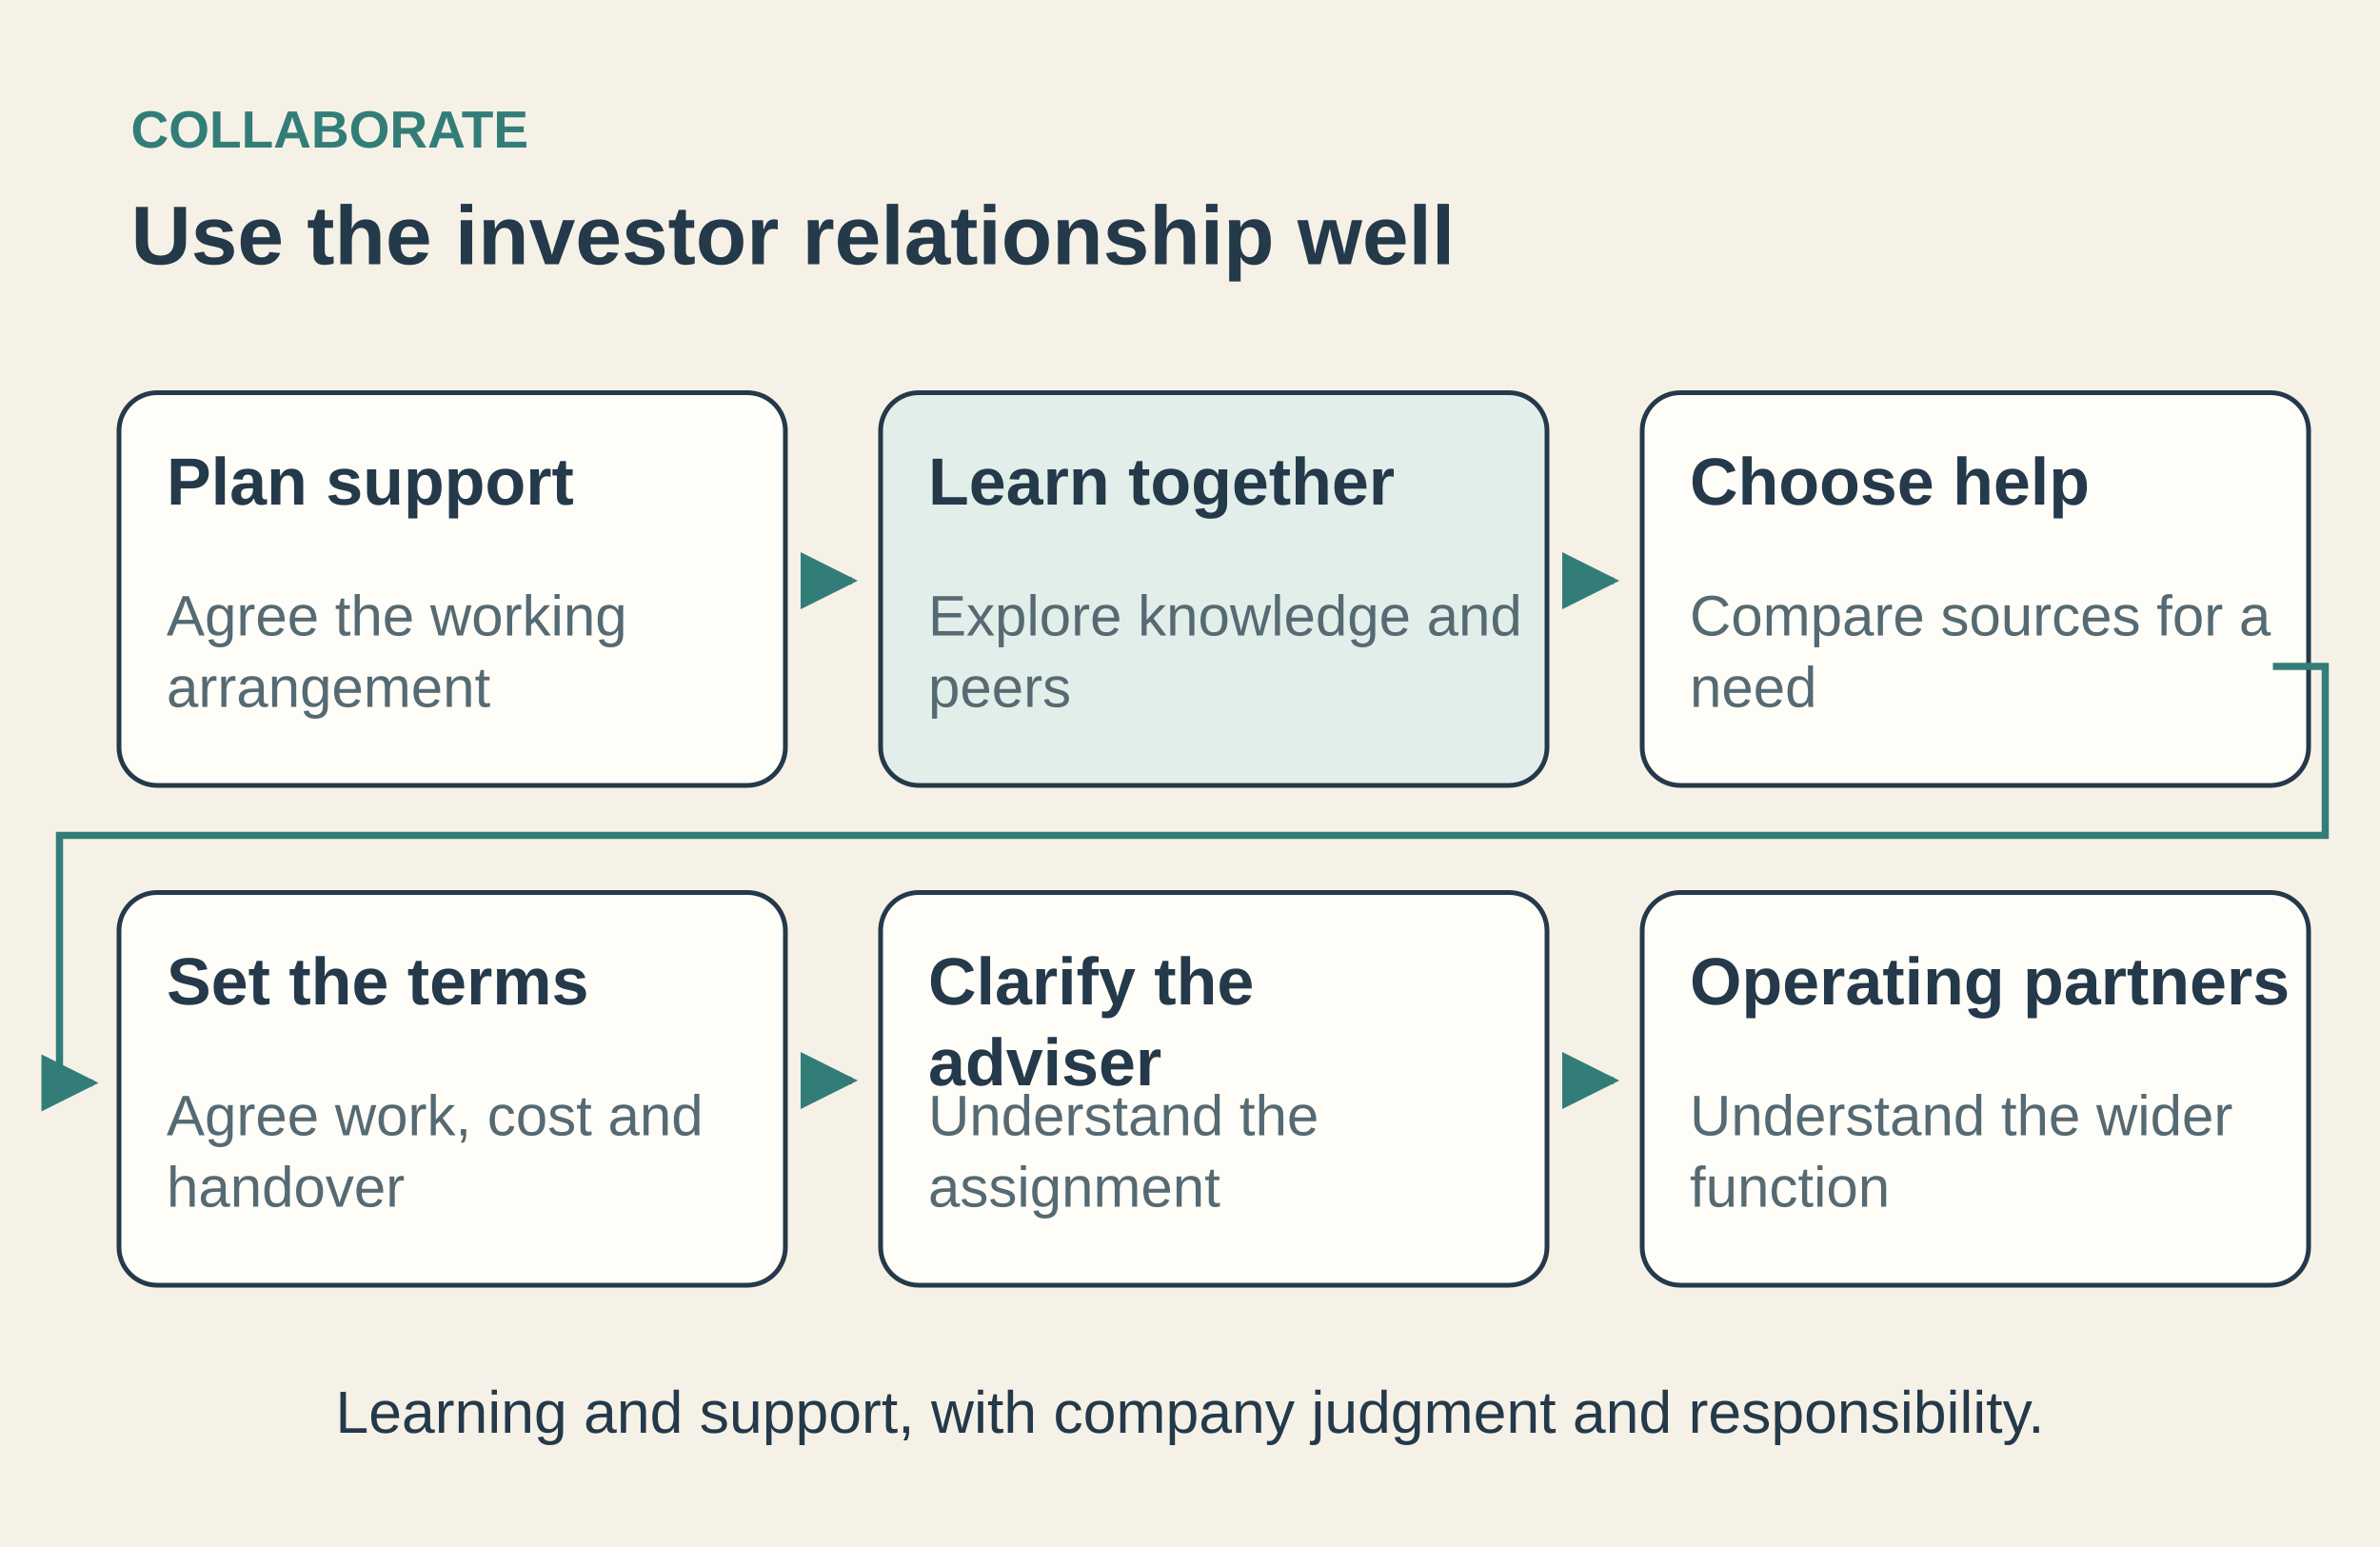
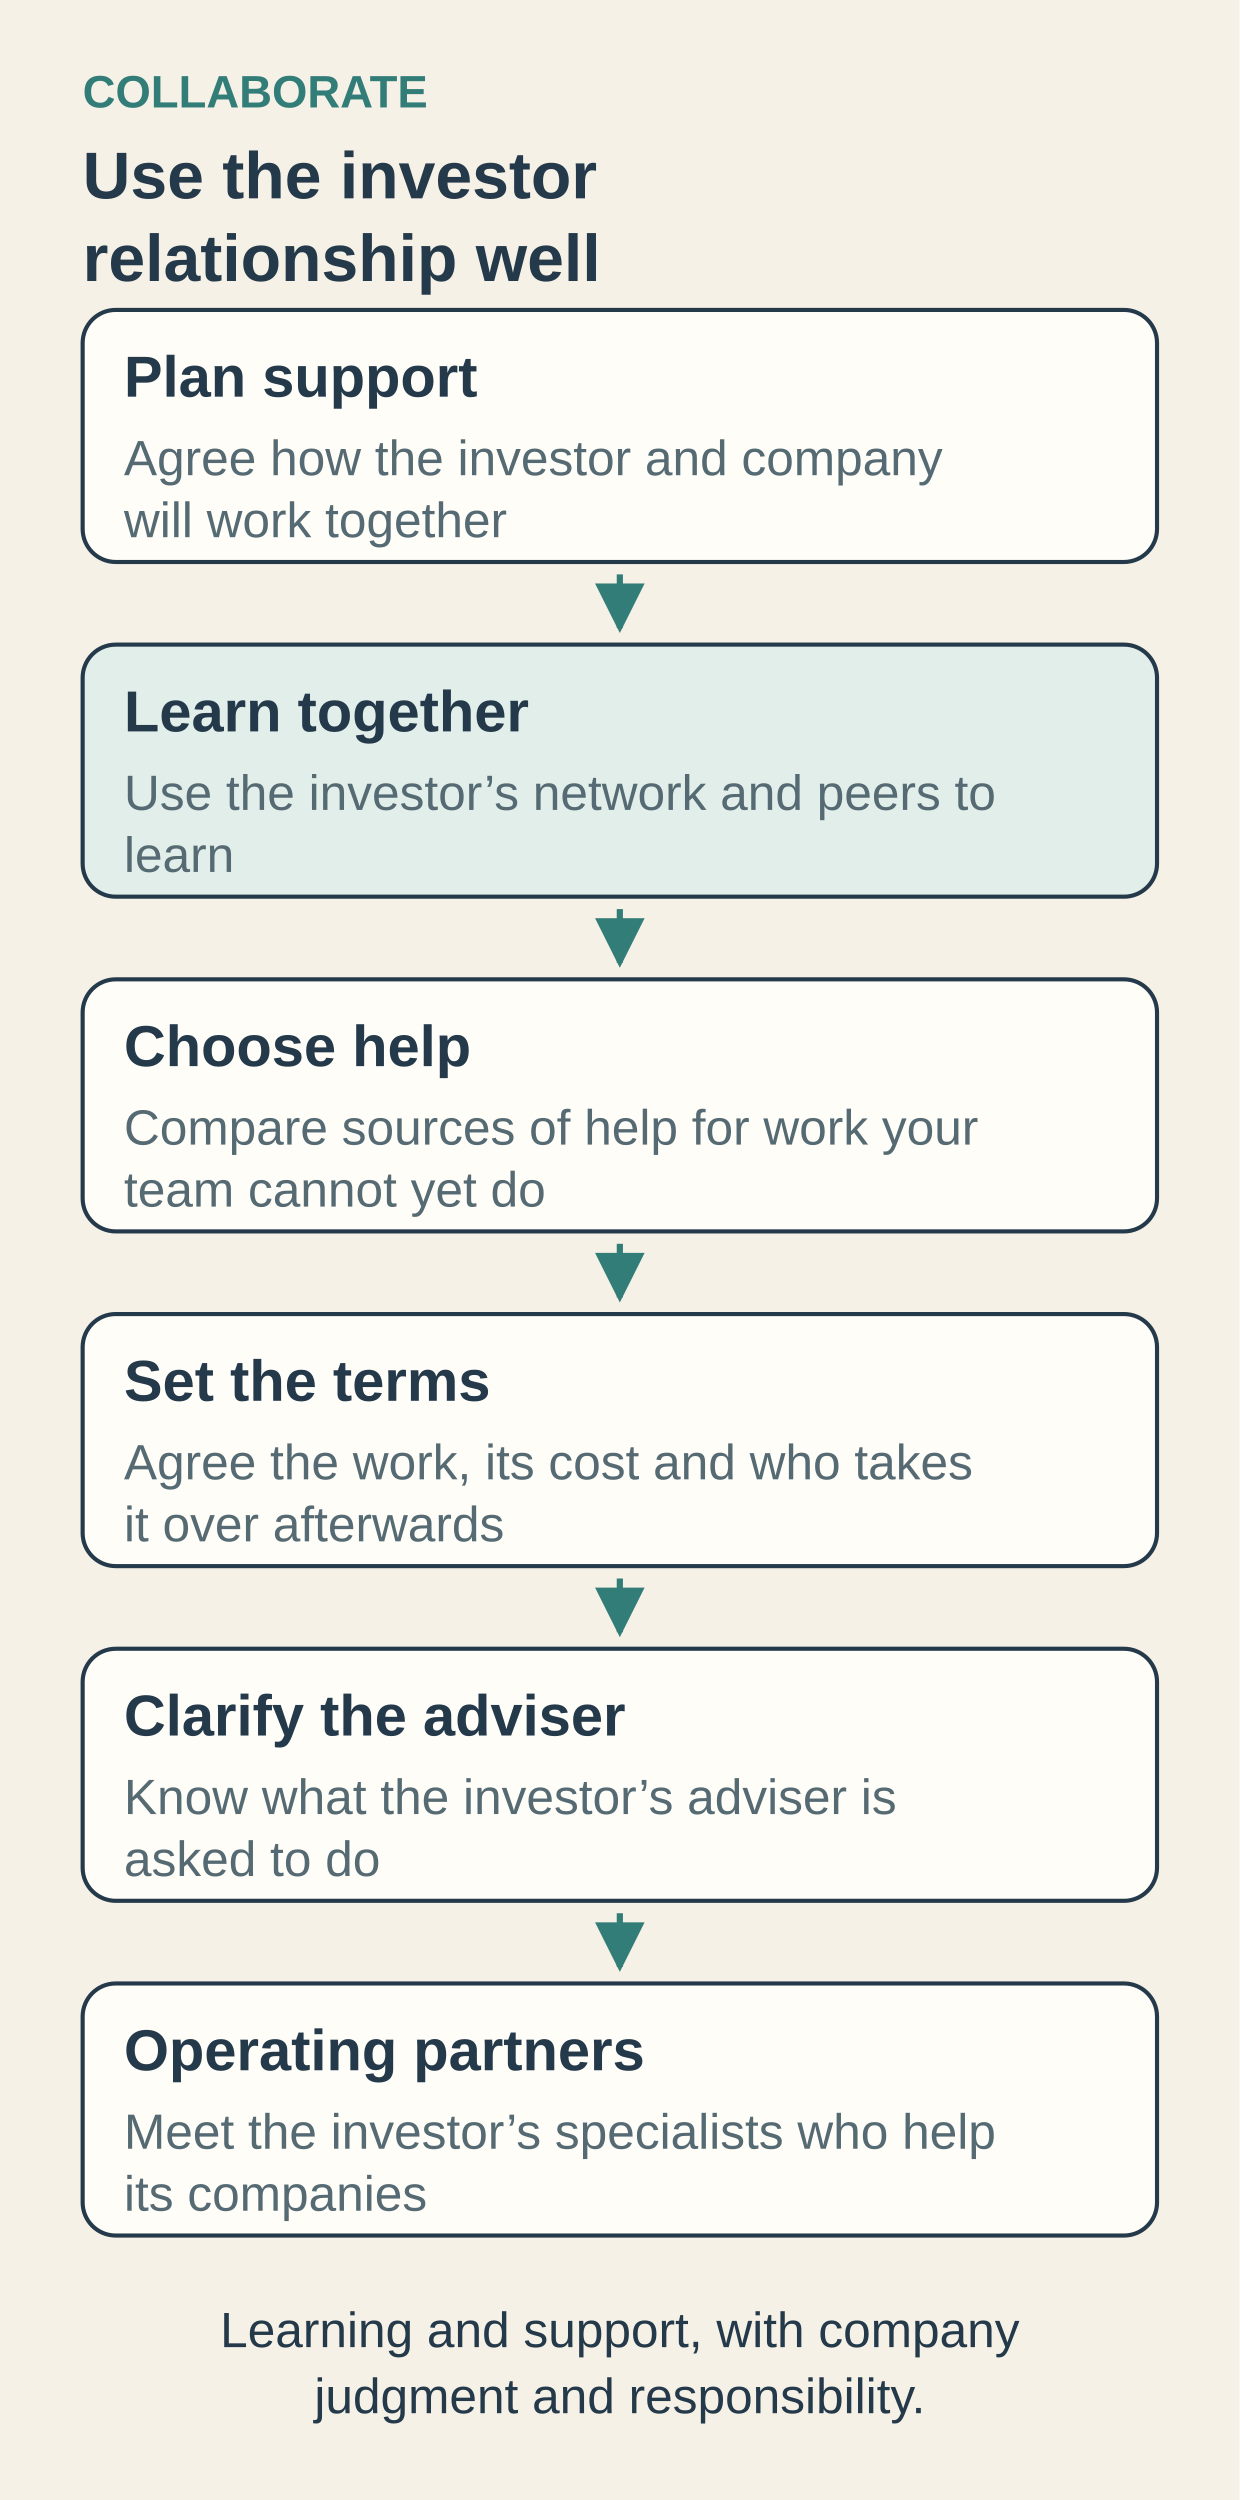
- <svg xmlns="http://www.w3.org/2000/svg" viewBox="0 0 1000 650" role="img" aria-labelledby="title desc">
+ <svg xmlns="http://www.w3.org/2000/svg" width="600" height="1210" viewBox="0 0 600 1210" role="img" aria-labelledby="title desc">
  <defs>
    <marker id="arrow" viewBox="0 0 10 10" refX="9" refY="5" markerWidth="8" markerHeight="8" orient="auto-start-reverse">
      <path d="M 0 0 L 10 5 L 0 10 z" fill="#337d79" />
    </marker>
  </defs>
-   <rect width="1000" height="650" fill="#f6f1e6" />
-   <text x="55" y="62" font-family="Arial, Helvetica, sans-serif" font-size="22" font-weight="700" fill="#337d79" text-anchor="start">COLLABORATE</text>
-   <text x="55" y="111" font-family="Arial, Helvetica, sans-serif" font-size="35" font-weight="700" fill="#24394a" text-anchor="start">Use the investor relationship well</text>
-   <rect x="50" y="165" width="280" height="165" rx="16" fill="#fffdf8" stroke="#24394a" stroke-width="2" />
-   <text x="70" y="212" font-family="Arial, Helvetica, sans-serif" font-size="28" font-weight="700" fill="#24394a" text-anchor="start">Plan support</text>
-   <text x="70" y="267" font-family="Arial, Helvetica, sans-serif" font-size="24" font-weight="400" fill="#556a72" text-anchor="start">Agree the working</text>
-   <text x="70" y="297" font-family="Arial, Helvetica, sans-serif" font-size="24" font-weight="400" fill="#556a72" text-anchor="start">arrangement</text>
-   <path d="M339 244 L358 244" stroke="#337d79" stroke-width="3" fill="none" marker-end="url(#arrow)" />
-   <rect x="370" y="165" width="280" height="165" rx="16" fill="#e2eeea" stroke="#24394a" stroke-width="2" />
-   <text x="390" y="212" font-family="Arial, Helvetica, sans-serif" font-size="28" font-weight="700" fill="#24394a" text-anchor="start">Learn together</text>
-   <text x="390" y="267" font-family="Arial, Helvetica, sans-serif" font-size="24" font-weight="400" fill="#556a72" text-anchor="start">Explore knowledge and</text>
-   <text x="390" y="297" font-family="Arial, Helvetica, sans-serif" font-size="24" font-weight="400" fill="#556a72" text-anchor="start">peers</text>
-   <path d="M659 244 L678 244" stroke="#337d79" stroke-width="3" fill="none" marker-end="url(#arrow)" />
-   <rect x="690" y="165" width="280" height="165" rx="16" fill="#fffdf8" stroke="#24394a" stroke-width="2" />
-   <text x="710" y="212" font-family="Arial, Helvetica, sans-serif" font-size="28" font-weight="700" fill="#24394a" text-anchor="start">Choose help</text>
-   <text x="710" y="267" font-family="Arial, Helvetica, sans-serif" font-size="24" font-weight="400" fill="#556a72" text-anchor="start">Compare sources for a</text>
-   <text x="710" y="297" font-family="Arial, Helvetica, sans-serif" font-size="24" font-weight="400" fill="#556a72" text-anchor="start">need</text>
-   <rect x="50" y="375" width="280" height="165" rx="16" fill="#fffdf8" stroke="#24394a" stroke-width="2" />
-   <text x="70" y="422" font-family="Arial, Helvetica, sans-serif" font-size="28" font-weight="700" fill="#24394a" text-anchor="start">Set the terms</text>
-   <text x="70" y="477" font-family="Arial, Helvetica, sans-serif" font-size="24" font-weight="400" fill="#556a72" text-anchor="start">Agree work, cost and</text>
-   <text x="70" y="507" font-family="Arial, Helvetica, sans-serif" font-size="24" font-weight="400" fill="#556a72" text-anchor="start">handover</text>
-   <path d="M339 454 L358 454" stroke="#337d79" stroke-width="3" fill="none" marker-end="url(#arrow)" />
-   <rect x="370" y="375" width="280" height="165" rx="16" fill="#fffdf8" stroke="#24394a" stroke-width="2" />
-   <text x="390" y="422" font-family="Arial, Helvetica, sans-serif" font-size="28" font-weight="700" fill="#24394a" text-anchor="start">Clarify the</text>
-   <text x="390" y="456" font-family="Arial, Helvetica, sans-serif" font-size="28" font-weight="700" fill="#24394a" text-anchor="start">adviser</text>
-   <text x="390" y="477" font-family="Arial, Helvetica, sans-serif" font-size="24" font-weight="400" fill="#556a72" text-anchor="start">Understand the</text>
-   <text x="390" y="507" font-family="Arial, Helvetica, sans-serif" font-size="24" font-weight="400" fill="#556a72" text-anchor="start">assignment</text>
-   <path d="M659 454 L678 454" stroke="#337d79" stroke-width="3" fill="none" marker-end="url(#arrow)" />
-   <rect x="690" y="375" width="280" height="165" rx="16" fill="#fffdf8" stroke="#24394a" stroke-width="2" />
-   <text x="710" y="422" font-family="Arial, Helvetica, sans-serif" font-size="28" font-weight="700" fill="#24394a" text-anchor="start">Operating partners</text>
-   <text x="710" y="477" font-family="Arial, Helvetica, sans-serif" font-size="24" font-weight="400" fill="#556a72" text-anchor="start">Understand the wider</text>
-   <text x="710" y="507" font-family="Arial, Helvetica, sans-serif" font-size="24" font-weight="400" fill="#556a72" text-anchor="start">function</text>
-   <path d="M955 280 L977 280 L977 351 L25 351 L25 455 L39 455" stroke="#337d79" stroke-width="3" fill="none" marker-end="url(#arrow)" />
-   <text x="500" y="602" font-family="Arial, Helvetica, sans-serif" font-size="25" font-weight="400" fill="#24394a" text-anchor="middle">Learning and support, with company judgment and responsibility.</text>
+   <rect width="600" height="1210" fill="#f6f1e6" />
+   <text x="40" y="52" font-family="Arial, 'Liberation Sans', Helvetica, 'DejaVu Sans', sans-serif" font-size="22" font-weight="700" fill="#337d79" text-anchor="start">COLLABORATE</text>
+   <text x="40" y="96" font-family="Arial, 'Liberation Sans', Helvetica, 'DejaVu Sans', sans-serif" font-size="32" font-weight="700" fill="#24394a" text-anchor="start">Use the investor</text>
+   <text x="40" y="136" font-family="Arial, 'Liberation Sans', Helvetica, 'DejaVu Sans', sans-serif" font-size="32" font-weight="700" fill="#24394a" text-anchor="start">relationship well</text>
+   <rect x="40" y="150" width="520" height="122" rx="16" fill="#fffdf8" stroke="#24394a" stroke-width="2" />
+   <text x="60" y="192" font-family="Arial, 'Liberation Sans', Helvetica, 'DejaVu Sans', sans-serif" font-size="28" font-weight="700" fill="#24394a" text-anchor="start">Plan support</text>
+   <text x="60" y="230" font-family="Arial, 'Liberation Sans', Helvetica, 'DejaVu Sans', sans-serif" font-size="24" font-weight="400" fill="#556a72" text-anchor="start">Agree how the investor and company</text>
+   <text x="60" y="260" font-family="Arial, 'Liberation Sans', Helvetica, 'DejaVu Sans', sans-serif" font-size="24" font-weight="400" fill="#556a72" text-anchor="start">will work together</text>
+   <path d="M300 278 L300 304" stroke="#337d79" stroke-width="3" fill="none" marker-end="url(#arrow)" />
+   <rect x="40" y="312" width="520" height="122" rx="16" fill="#e2eeea" stroke="#24394a" stroke-width="2" />
+   <text x="60" y="354" font-family="Arial, 'Liberation Sans', Helvetica, 'DejaVu Sans', sans-serif" font-size="28" font-weight="700" fill="#24394a" text-anchor="start">Learn together</text>
+   <text x="60" y="392" font-family="Arial, 'Liberation Sans', Helvetica, 'DejaVu Sans', sans-serif" font-size="24" font-weight="400" fill="#556a72" text-anchor="start">Use the investor’s network and peers to</text>
+   <text x="60" y="422" font-family="Arial, 'Liberation Sans', Helvetica, 'DejaVu Sans', sans-serif" font-size="24" font-weight="400" fill="#556a72" text-anchor="start">learn</text>
+   <path d="M300 440 L300 466" stroke="#337d79" stroke-width="3" fill="none" marker-end="url(#arrow)" />
+   <rect x="40" y="474" width="520" height="122" rx="16" fill="#fffdf8" stroke="#24394a" stroke-width="2" />
+   <text x="60" y="516" font-family="Arial, 'Liberation Sans', Helvetica, 'DejaVu Sans', sans-serif" font-size="28" font-weight="700" fill="#24394a" text-anchor="start">Choose help</text>
+   <text x="60" y="554" font-family="Arial, 'Liberation Sans', Helvetica, 'DejaVu Sans', sans-serif" font-size="24" font-weight="400" fill="#556a72" text-anchor="start">Compare sources of help for work your</text>
+   <text x="60" y="584" font-family="Arial, 'Liberation Sans', Helvetica, 'DejaVu Sans', sans-serif" font-size="24" font-weight="400" fill="#556a72" text-anchor="start">team cannot yet do</text>
+   <path d="M300 602 L300 628" stroke="#337d79" stroke-width="3" fill="none" marker-end="url(#arrow)" />
+   <rect x="40" y="636" width="520" height="122" rx="16" fill="#fffdf8" stroke="#24394a" stroke-width="2" />
+   <text x="60" y="678" font-family="Arial, 'Liberation Sans', Helvetica, 'DejaVu Sans', sans-serif" font-size="28" font-weight="700" fill="#24394a" text-anchor="start">Set the terms</text>
+   <text x="60" y="716" font-family="Arial, 'Liberation Sans', Helvetica, 'DejaVu Sans', sans-serif" font-size="24" font-weight="400" fill="#556a72" text-anchor="start">Agree the work, its cost and who takes</text>
+   <text x="60" y="746" font-family="Arial, 'Liberation Sans', Helvetica, 'DejaVu Sans', sans-serif" font-size="24" font-weight="400" fill="#556a72" text-anchor="start">it over afterwards</text>
+   <path d="M300 764 L300 790" stroke="#337d79" stroke-width="3" fill="none" marker-end="url(#arrow)" />
+   <rect x="40" y="798" width="520" height="122" rx="16" fill="#fffdf8" stroke="#24394a" stroke-width="2" />
+   <text x="60" y="840" font-family="Arial, 'Liberation Sans', Helvetica, 'DejaVu Sans', sans-serif" font-size="28" font-weight="700" fill="#24394a" text-anchor="start">Clarify the adviser</text>
+   <text x="60" y="878" font-family="Arial, 'Liberation Sans', Helvetica, 'DejaVu Sans', sans-serif" font-size="24" font-weight="400" fill="#556a72" text-anchor="start">Know what the investor’s adviser is</text>
+   <text x="60" y="908" font-family="Arial, 'Liberation Sans', Helvetica, 'DejaVu Sans', sans-serif" font-size="24" font-weight="400" fill="#556a72" text-anchor="start">asked to do</text>
+   <path d="M300 926 L300 952" stroke="#337d79" stroke-width="3" fill="none" marker-end="url(#arrow)" />
+   <rect x="40" y="960" width="520" height="122" rx="16" fill="#fffdf8" stroke="#24394a" stroke-width="2" />
+   <text x="60" y="1002" font-family="Arial, 'Liberation Sans', Helvetica, 'DejaVu Sans', sans-serif" font-size="28" font-weight="700" fill="#24394a" text-anchor="start">Operating partners</text>
+   <text x="60" y="1040" font-family="Arial, 'Liberation Sans', Helvetica, 'DejaVu Sans', sans-serif" font-size="24" font-weight="400" fill="#556a72" text-anchor="start">Meet the investor’s specialists who help</text>
+   <text x="60" y="1070" font-family="Arial, 'Liberation Sans', Helvetica, 'DejaVu Sans', sans-serif" font-size="24" font-weight="400" fill="#556a72" text-anchor="start">its companies</text>
+   <text x="300" y="1136" font-family="Arial, 'Liberation Sans', Helvetica, 'DejaVu Sans', sans-serif" font-size="24" font-weight="400" fill="#24394a" text-anchor="middle">Learning and support, with company</text>
+   <text x="300" y="1168" font-family="Arial, 'Liberation Sans', Helvetica, 'DejaVu Sans', sans-serif" font-size="24" font-weight="400" fill="#24394a" text-anchor="middle">judgment and responsibility.</text>
</svg>
